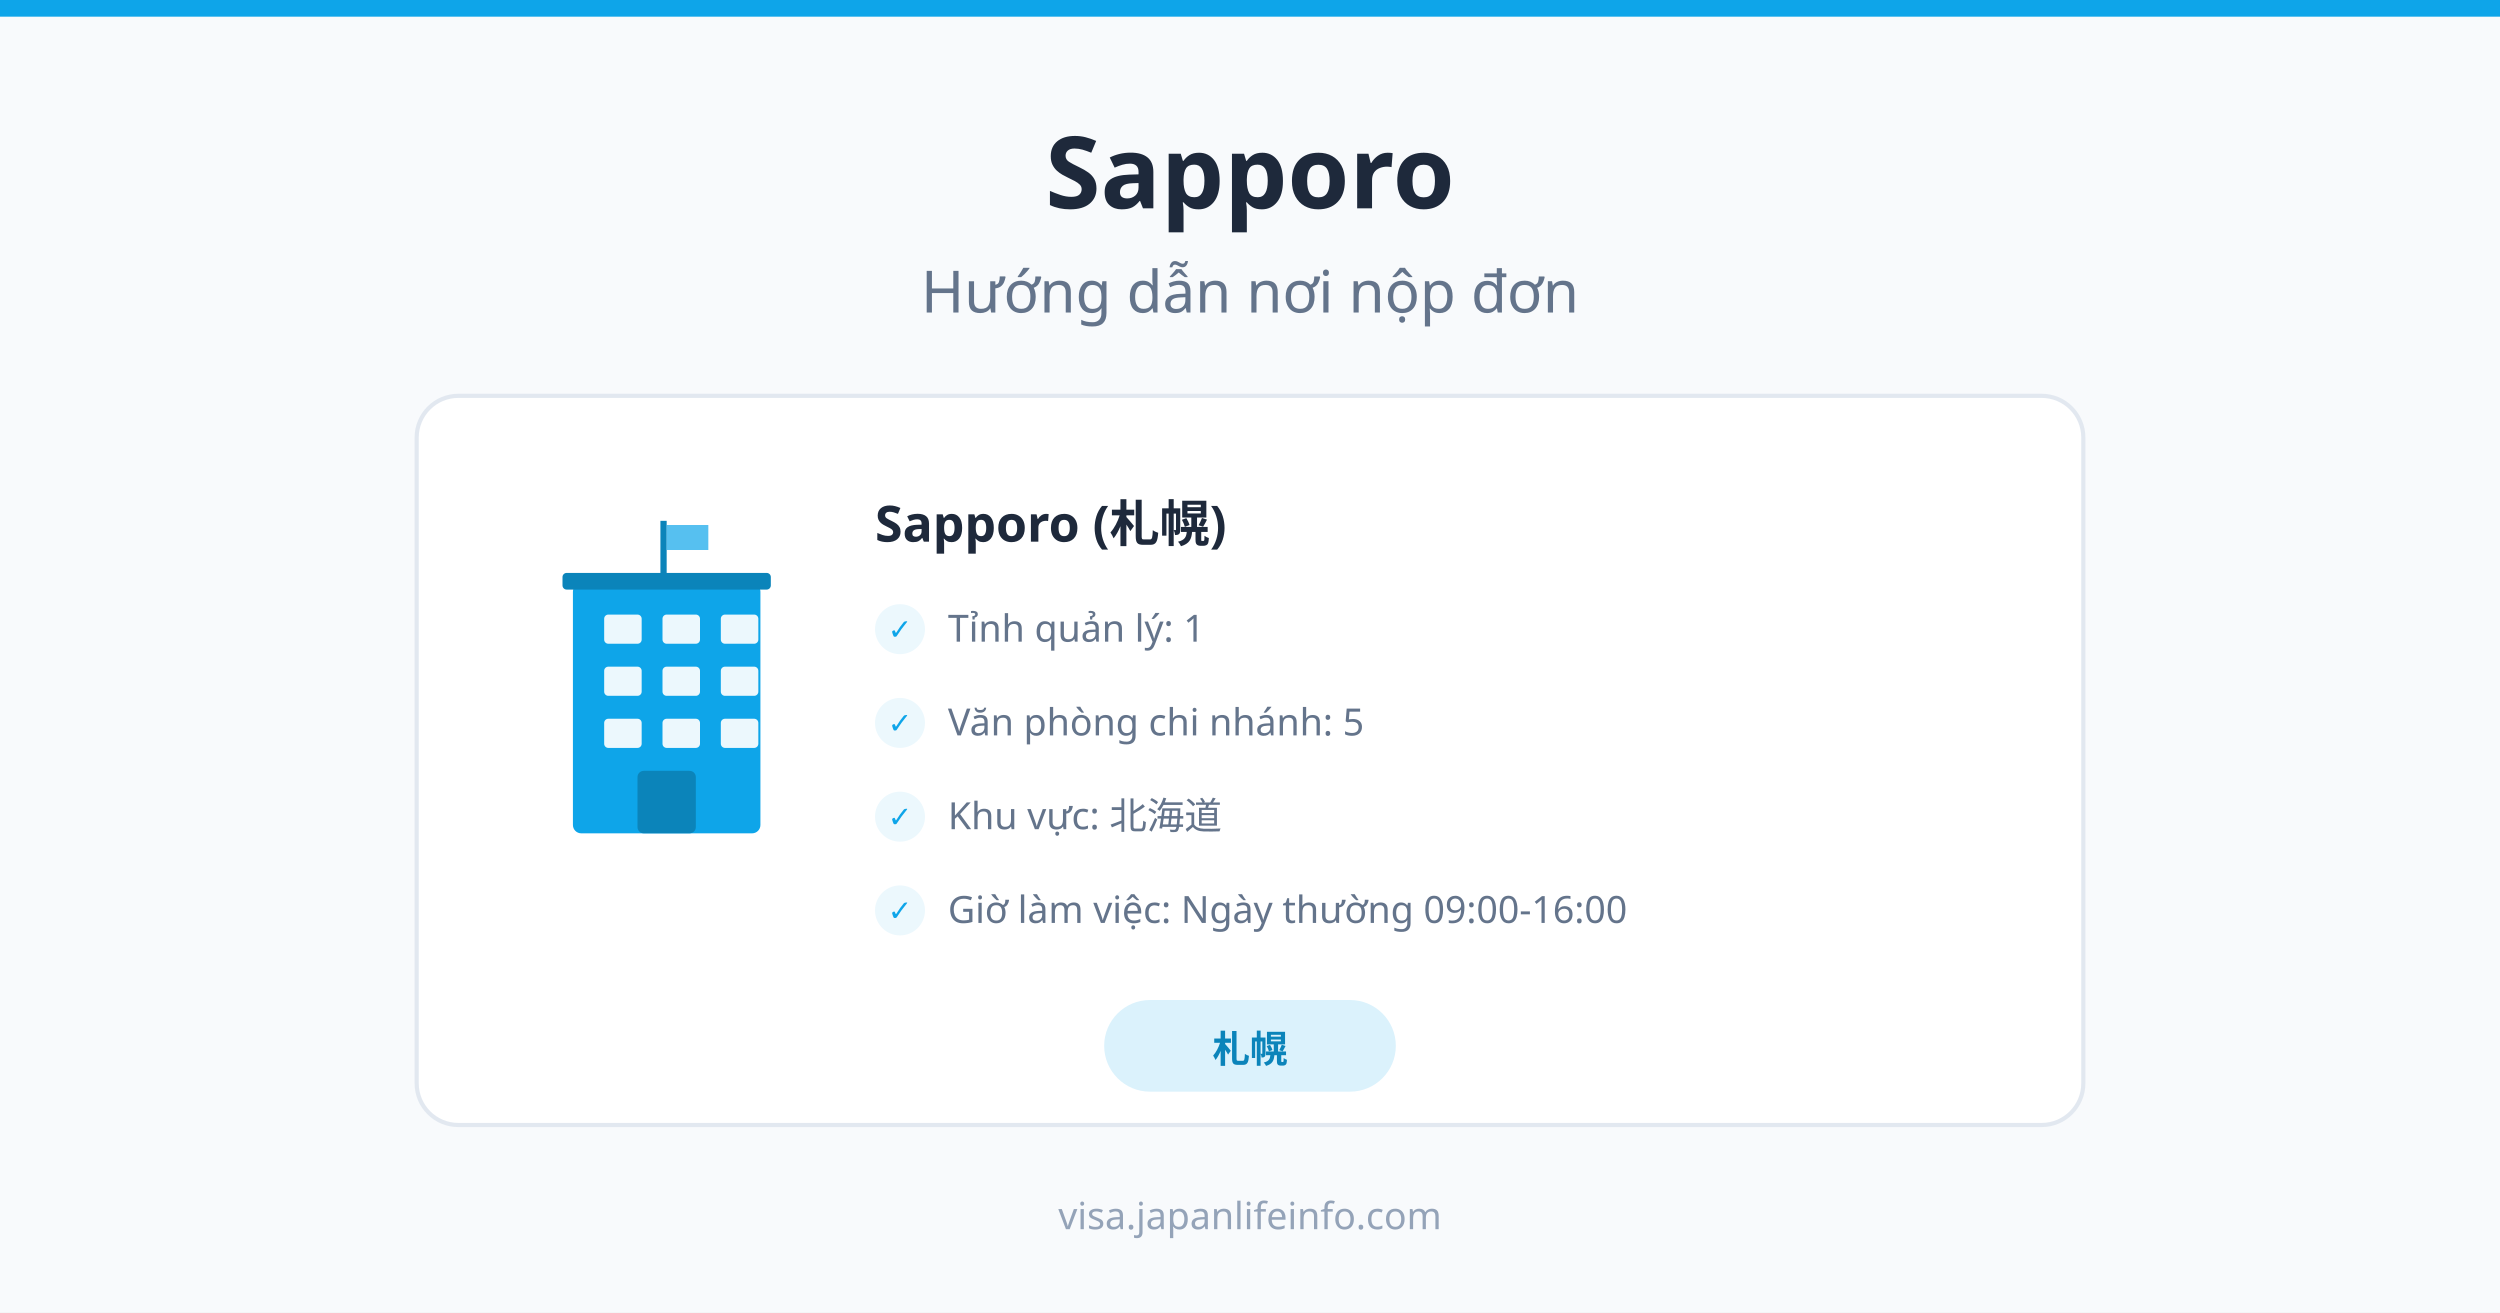
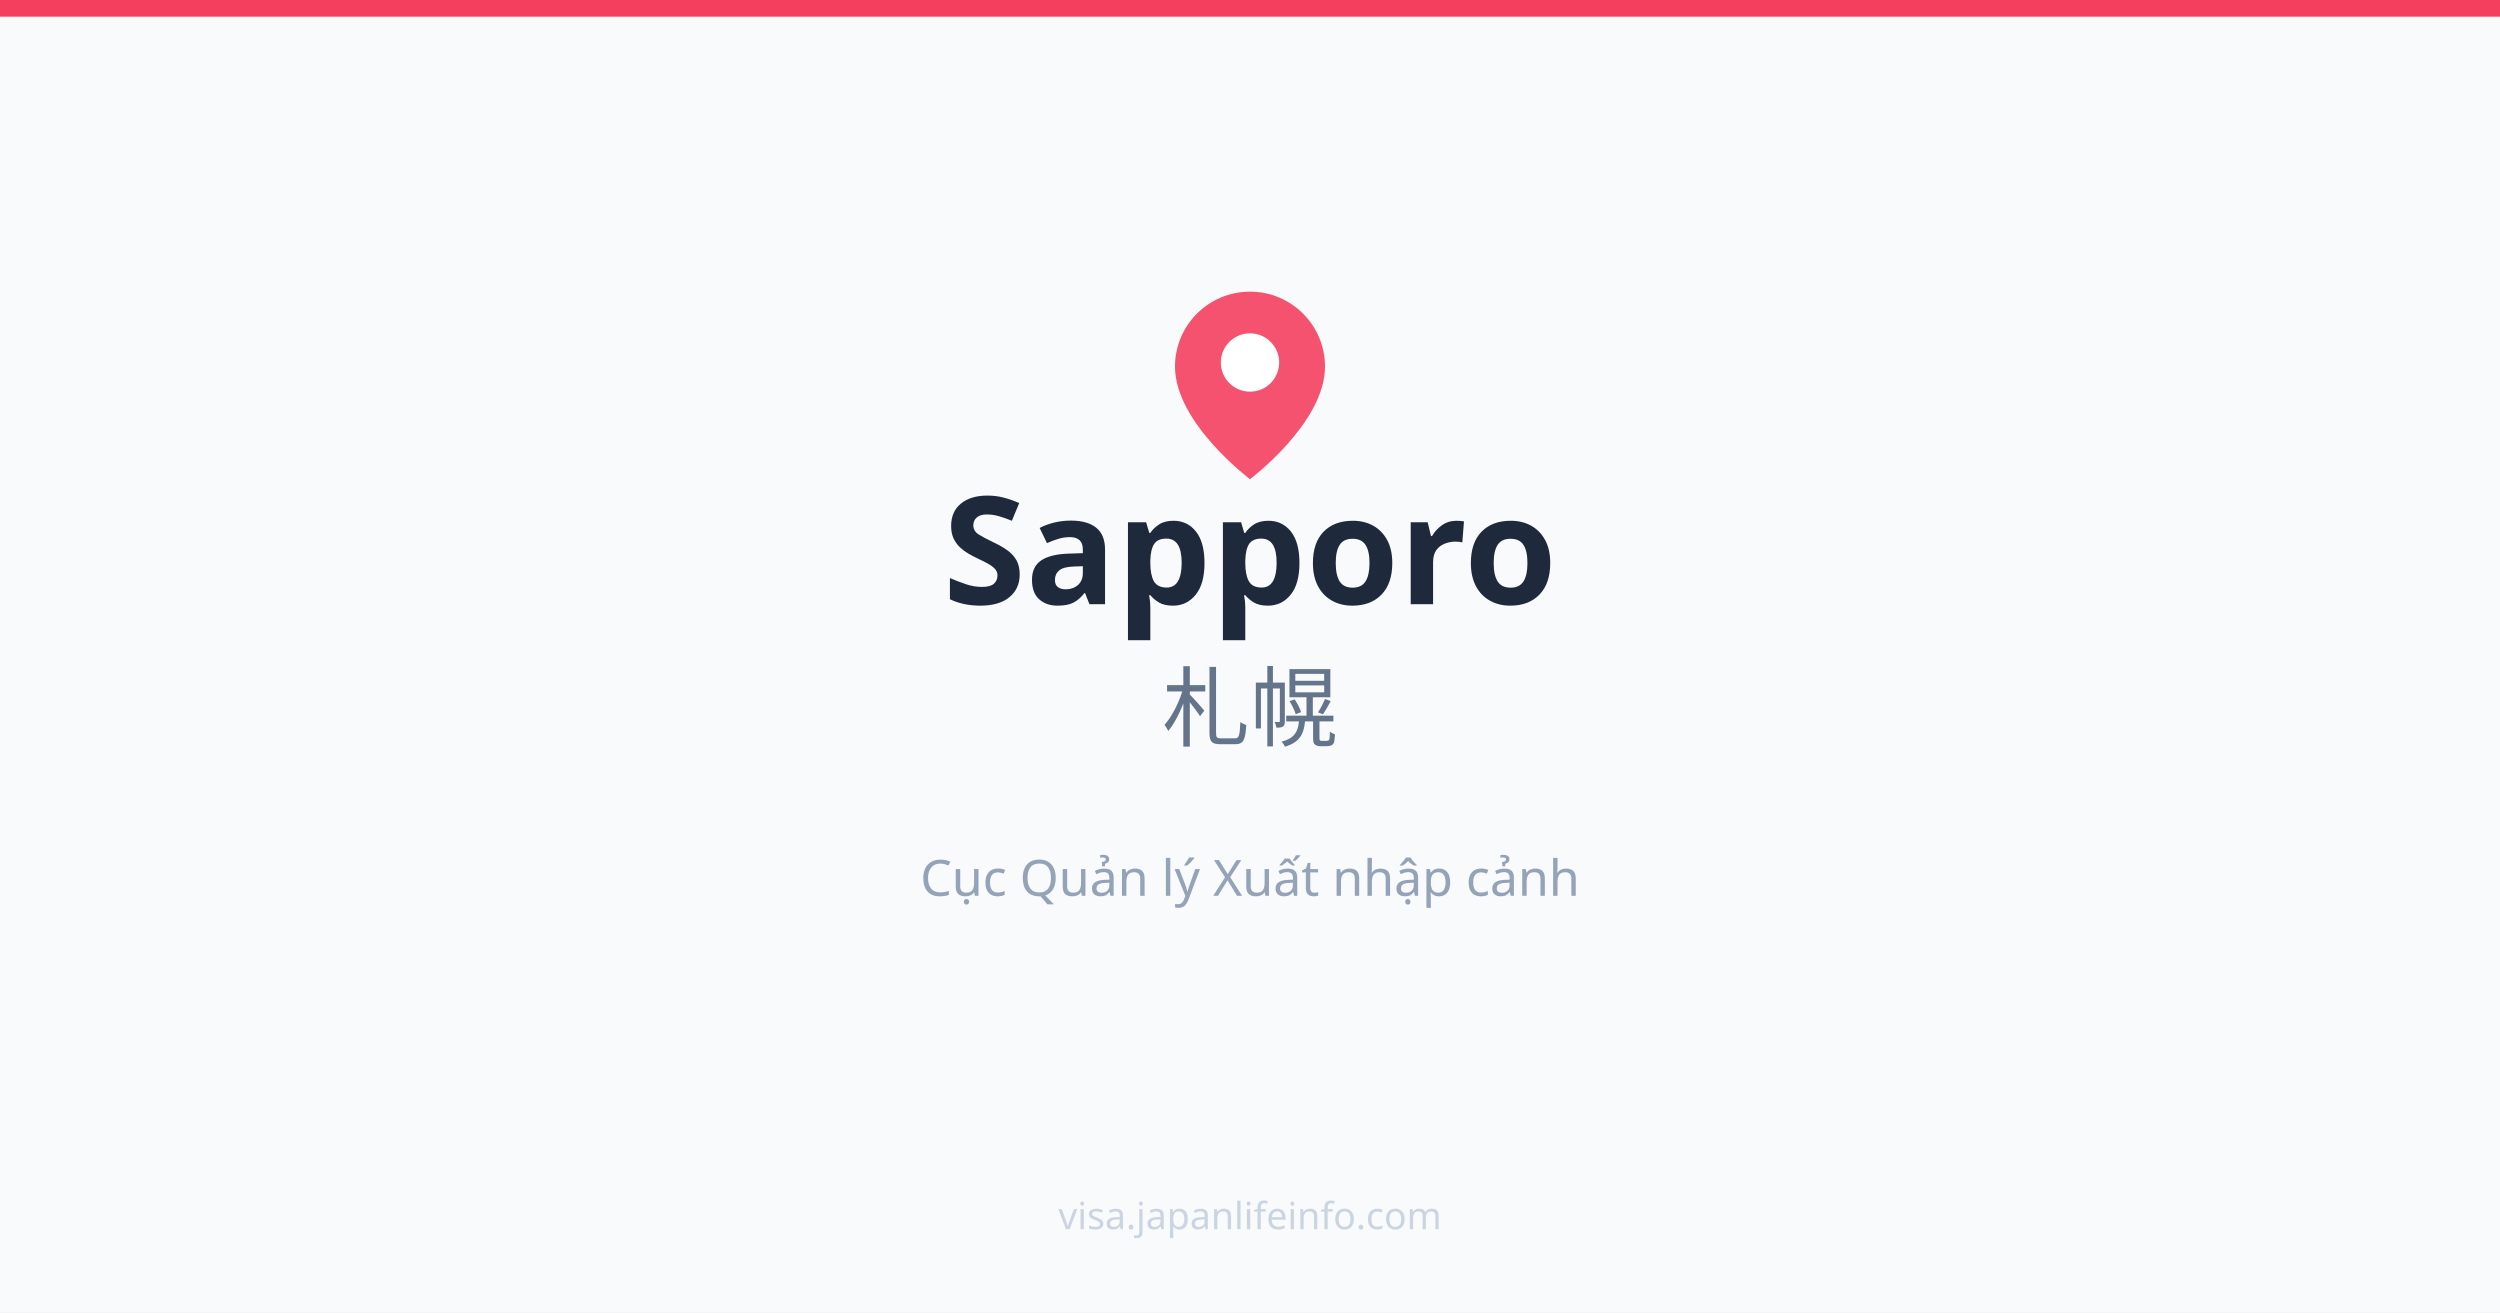
<svg xmlns="http://www.w3.org/2000/svg" width="1200" height="630" viewBox="0 0 1200 630" fill="none">
  <rect width="1200" height="630" fill="#f8fafc" />
  <rect width="1200" height="8" fill="url(#headerGradient)" />
-   <text x="600" y="100" text-anchor="middle" fill="#1e293b" font-family="sans-serif" font-size="48" font-weight="bold">Sapporo</text>
-   <text x="600" y="150" text-anchor="middle" fill="#64748b" font-family="sans-serif" font-size="28">Hướng dẫn nơi nộp đơn</text>
-   <g transform="translate(200, 190)">
-     <rect width="800" height="350" rx="20" fill="white" stroke="#e2e8f0" stroke-width="2" />
-     <g transform="translate(60, 50)">
-       <rect x="15" y="40" width="90" height="120" rx="4" fill="#0ea5e9" />
-       <rect x="30" y="55" width="18" height="14" rx="2" fill="#ecf8fd" />
-       <rect x="58" y="55" width="18" height="14" rx="2" fill="#ecf8fd" />
-       <rect x="86" y="55" width="18" height="14" rx="2" fill="#ecf8fd" />
-       <rect x="30" y="80" width="18" height="14" rx="2" fill="#ecf8fd" />
-       <rect x="58" y="80" width="18" height="14" rx="2" fill="#ecf8fd" />
-       <rect x="86" y="80" width="18" height="14" rx="2" fill="#ecf8fd" />
-       <rect x="30" y="105" width="18" height="14" rx="2" fill="#ecf8fd" />
-       <rect x="58" y="105" width="18" height="14" rx="2" fill="#ecf8fd" />
-       <rect x="86" y="105" width="18" height="14" rx="2" fill="#ecf8fd" />
-       <rect x="46" y="130" width="28" height="30" rx="3" fill="#0b84ba" />
-       <rect x="10" y="35" width="100" height="8" rx="2" fill="#0b84ba" />
-       <rect x="57" y="10" width="3" height="28" fill="#0b84ba" />
-       <rect x="60" y="12" width="20" height="12" fill="#0ea5e9" opacity="0.7" />
-     </g>
-     <g transform="translate(220, 40)">
-       <text x="0" y="30" fill="#1e293b" font-family="sans-serif" font-size="24" font-weight="bold">Sapporo (札幌)</text>
-       <g transform="translate(0, 60)">
-         <g transform="translate(0, 0)">
-           <circle cx="12" cy="12" r="12" fill="#ecf8fd" />
-           <text x="12" y="17" text-anchor="middle" fill="#0ea5e9" font-family="sans-serif" font-size="14">✓</text>
-           <text x="35" y="18" fill="#64748b" font-family="sans-serif" font-size="18">Tỉnh quản lý: 1</text>
-         </g>
-         <g transform="translate(0, 45)">
-           <circle cx="12" cy="12" r="12" fill="#ecf8fd" />
-           <text x="12" y="17" text-anchor="middle" fill="#0ea5e9" font-family="sans-serif" font-size="14">✓</text>
-           <text x="35" y="18" fill="#64748b" font-family="sans-serif" font-size="18">Văn phòng chi nhánh: 5</text>
-         </g>
-         <g transform="translate(0, 90)">
-           <circle cx="12" cy="12" r="12" fill="#ecf8fd" />
-           <text x="12" y="17" text-anchor="middle" fill="#0ea5e9" font-family="sans-serif" font-size="14">✓</text>
-           <text x="35" y="18" fill="#64748b" font-family="sans-serif" font-size="18">Khu vực: 北海道</text>
-         </g>
-         <g transform="translate(0, 135)">
-           <circle cx="12" cy="12" r="12" fill="#ecf8fd" />
-           <text x="12" y="17" text-anchor="middle" fill="#0ea5e9" font-family="sans-serif" font-size="14">✓</text>
-           <text x="35" y="18" fill="#64748b" font-family="sans-serif" font-size="18">Giờ làm việc: Ngày thường 09:00-16:00</text>
-         </g>
-       </g>
-     </g>
-     <rect x="330" y="290" width="140" height="44" rx="22" fill="#dbf2fc" />
-     <text x="400" y="320" text-anchor="middle" fill="#0b84ba" font-family="sans-serif" font-size="18" font-weight="bold">札幌</text>
+   <g transform="translate(564, 140)">
+     <path d="M36 0C16.1 0 0 16.1 0 36c0 27 36 54 36 54s36-27 36-54C72 16.1 55.9 0 36 0z" fill="#f43f5e" opacity="0.9" />
+     <circle cx="36" cy="34" r="14" fill="#ffffff" />
  </g>
-   <text x="600" y="590" text-anchor="middle" fill="#94a3b8" font-family="sans-serif" font-size="18">visa.japanlifeinfo.com</text>
+   <text x="600" y="290" text-anchor="middle" fill="#1e293b" font-family="sans-serif" font-size="72" font-weight="bold">Sapporo</text>
+   <text x="600" y="355" text-anchor="middle" fill="#64748b" font-family="sans-serif" font-size="42">札幌</text>
+   <text x="600" y="430" text-anchor="middle" fill="#94a3b8" font-family="sans-serif" font-size="24">Cục Quản lý Xuất nhập cảnh</text>
+   <text x="600" y="590" text-anchor="middle" fill="#cbd5e1" font-family="sans-serif" font-size="18">visa.japanlifeinfo.com</text>
  <defs>
    <linearGradient id="headerGradient" x1="0" y1="0" x2="1200" y2="0">
-       <stop offset="0%" stop-color="#0ea5e9" />
-       <stop offset="50%" stop-color="#0d95d2" />
-       <stop offset="100%" stop-color="#0ea5e9" />
+       <stop offset="0%" stop-color="#f43f5e" />
+       <stop offset="50%" stop-color="#dc3955" />
+       <stop offset="100%" stop-color="#f43f5e" />
    </linearGradient>
  </defs>
</svg>
